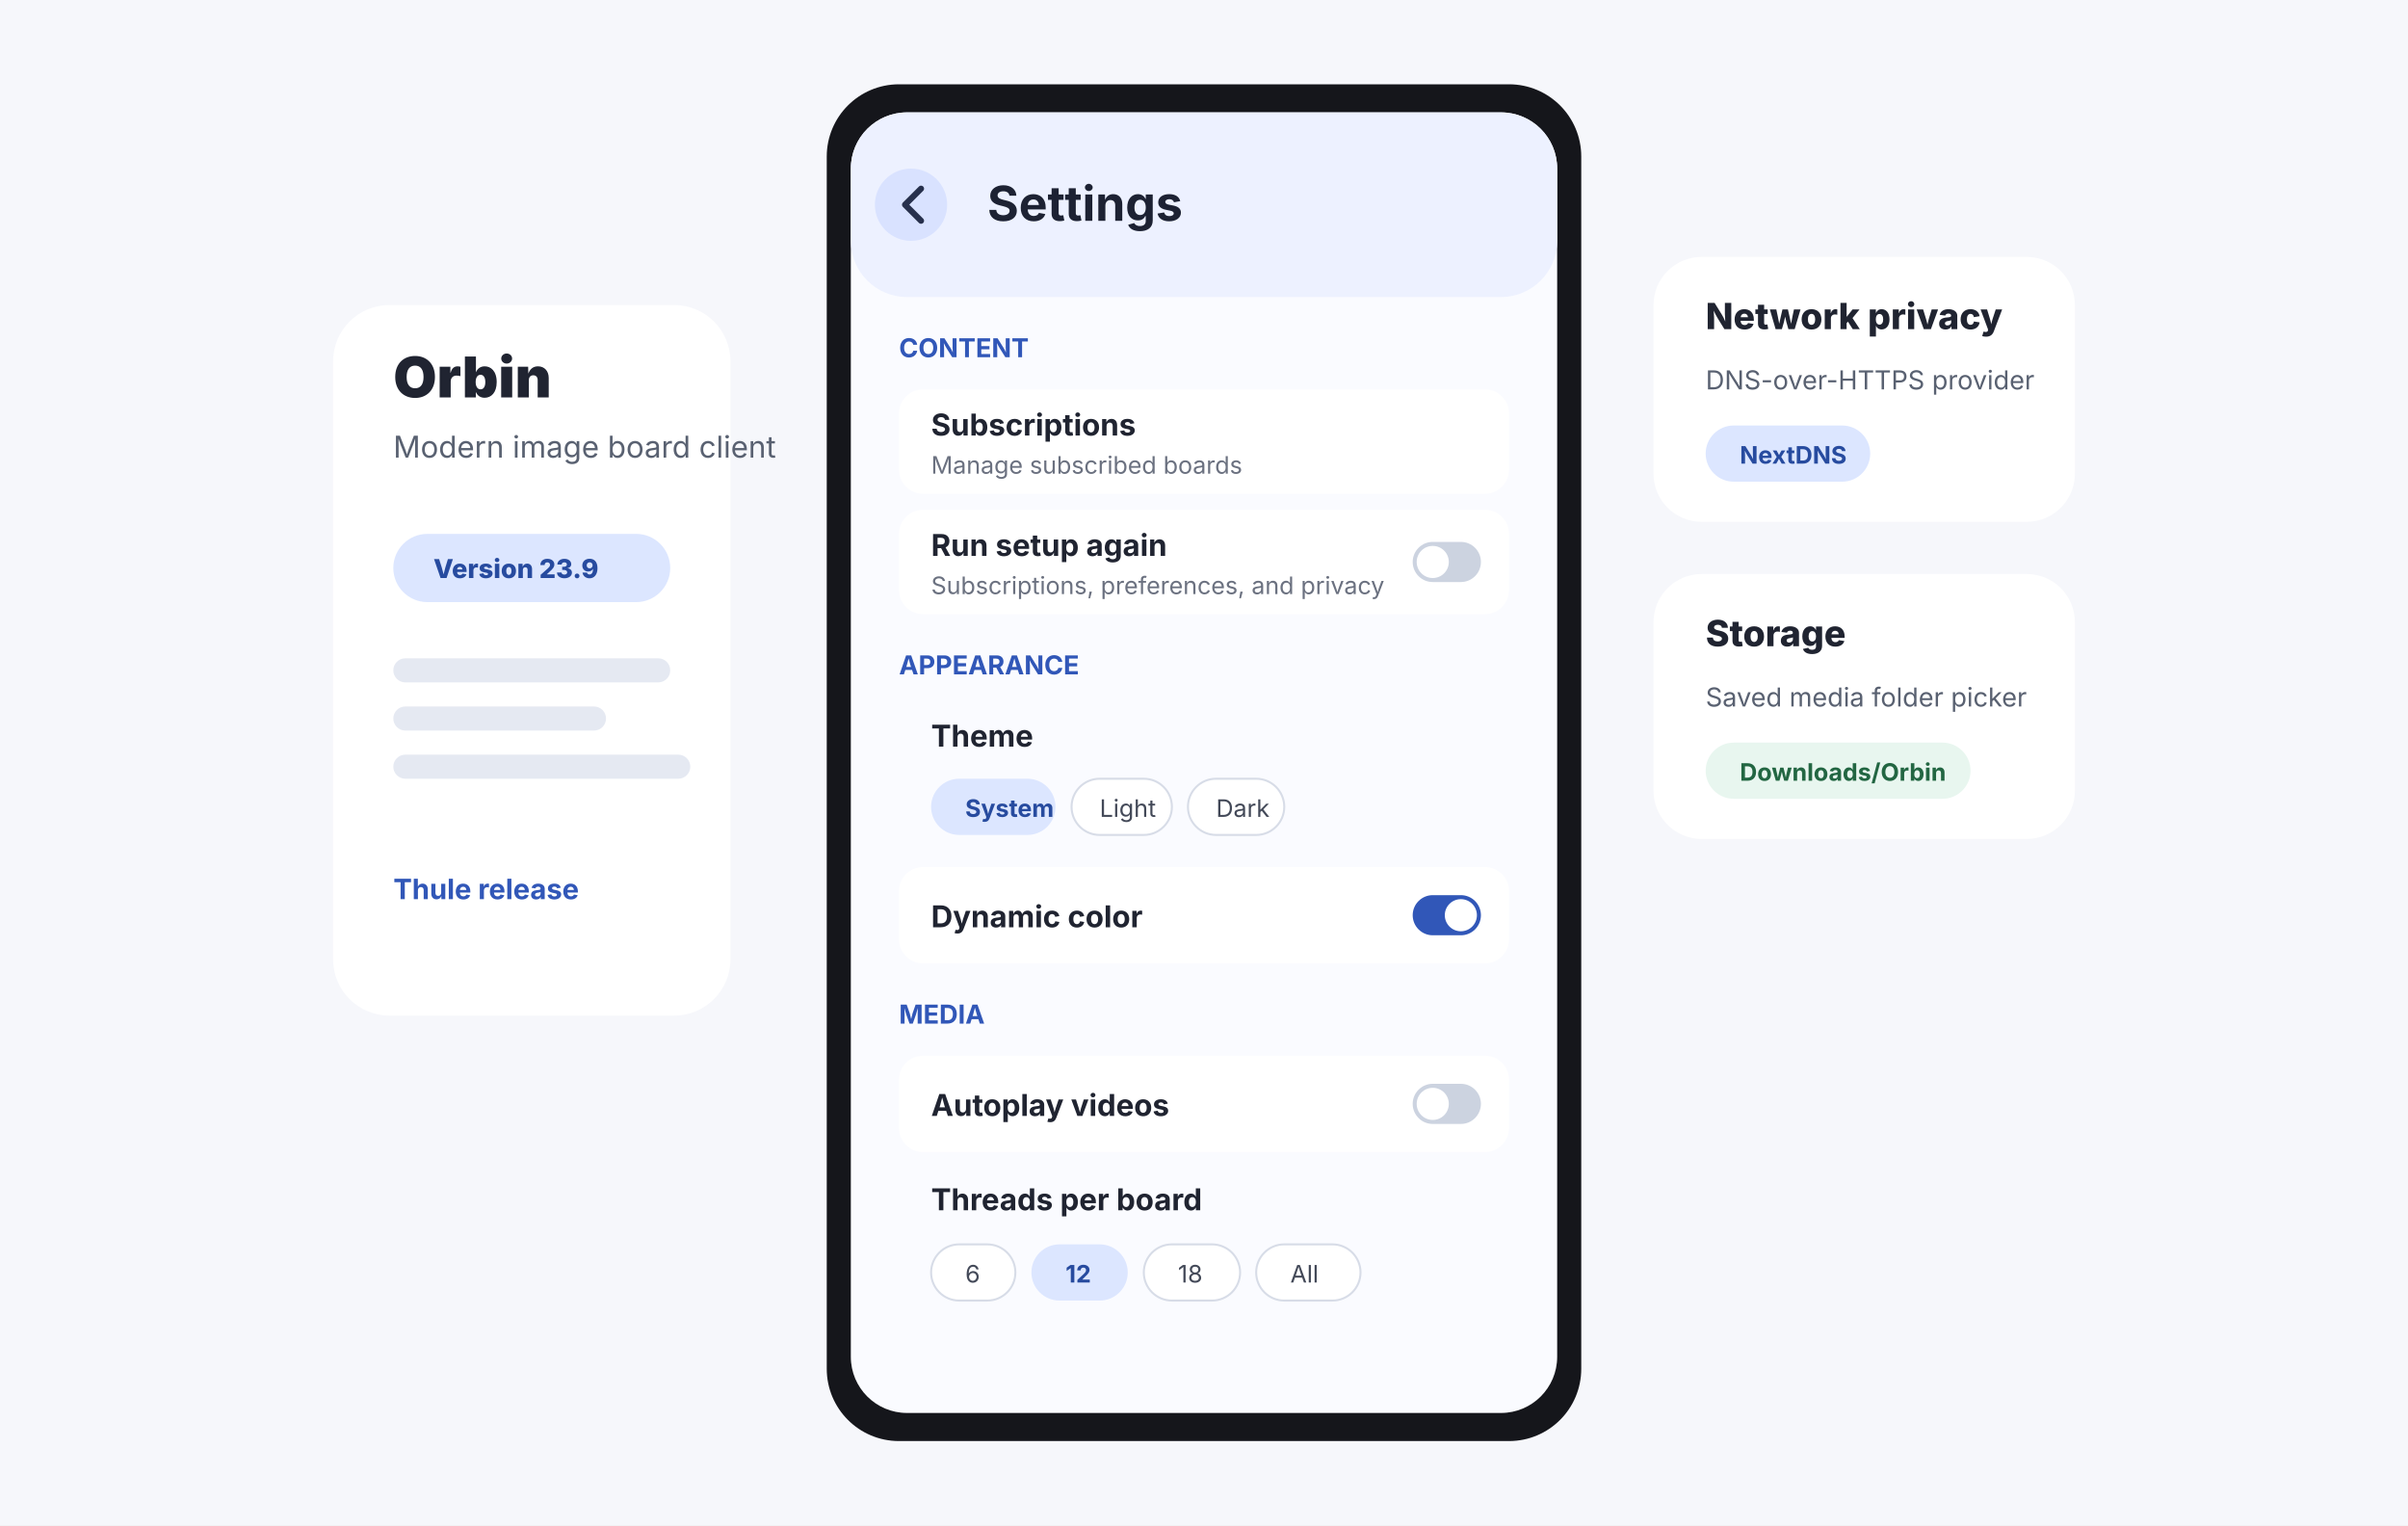
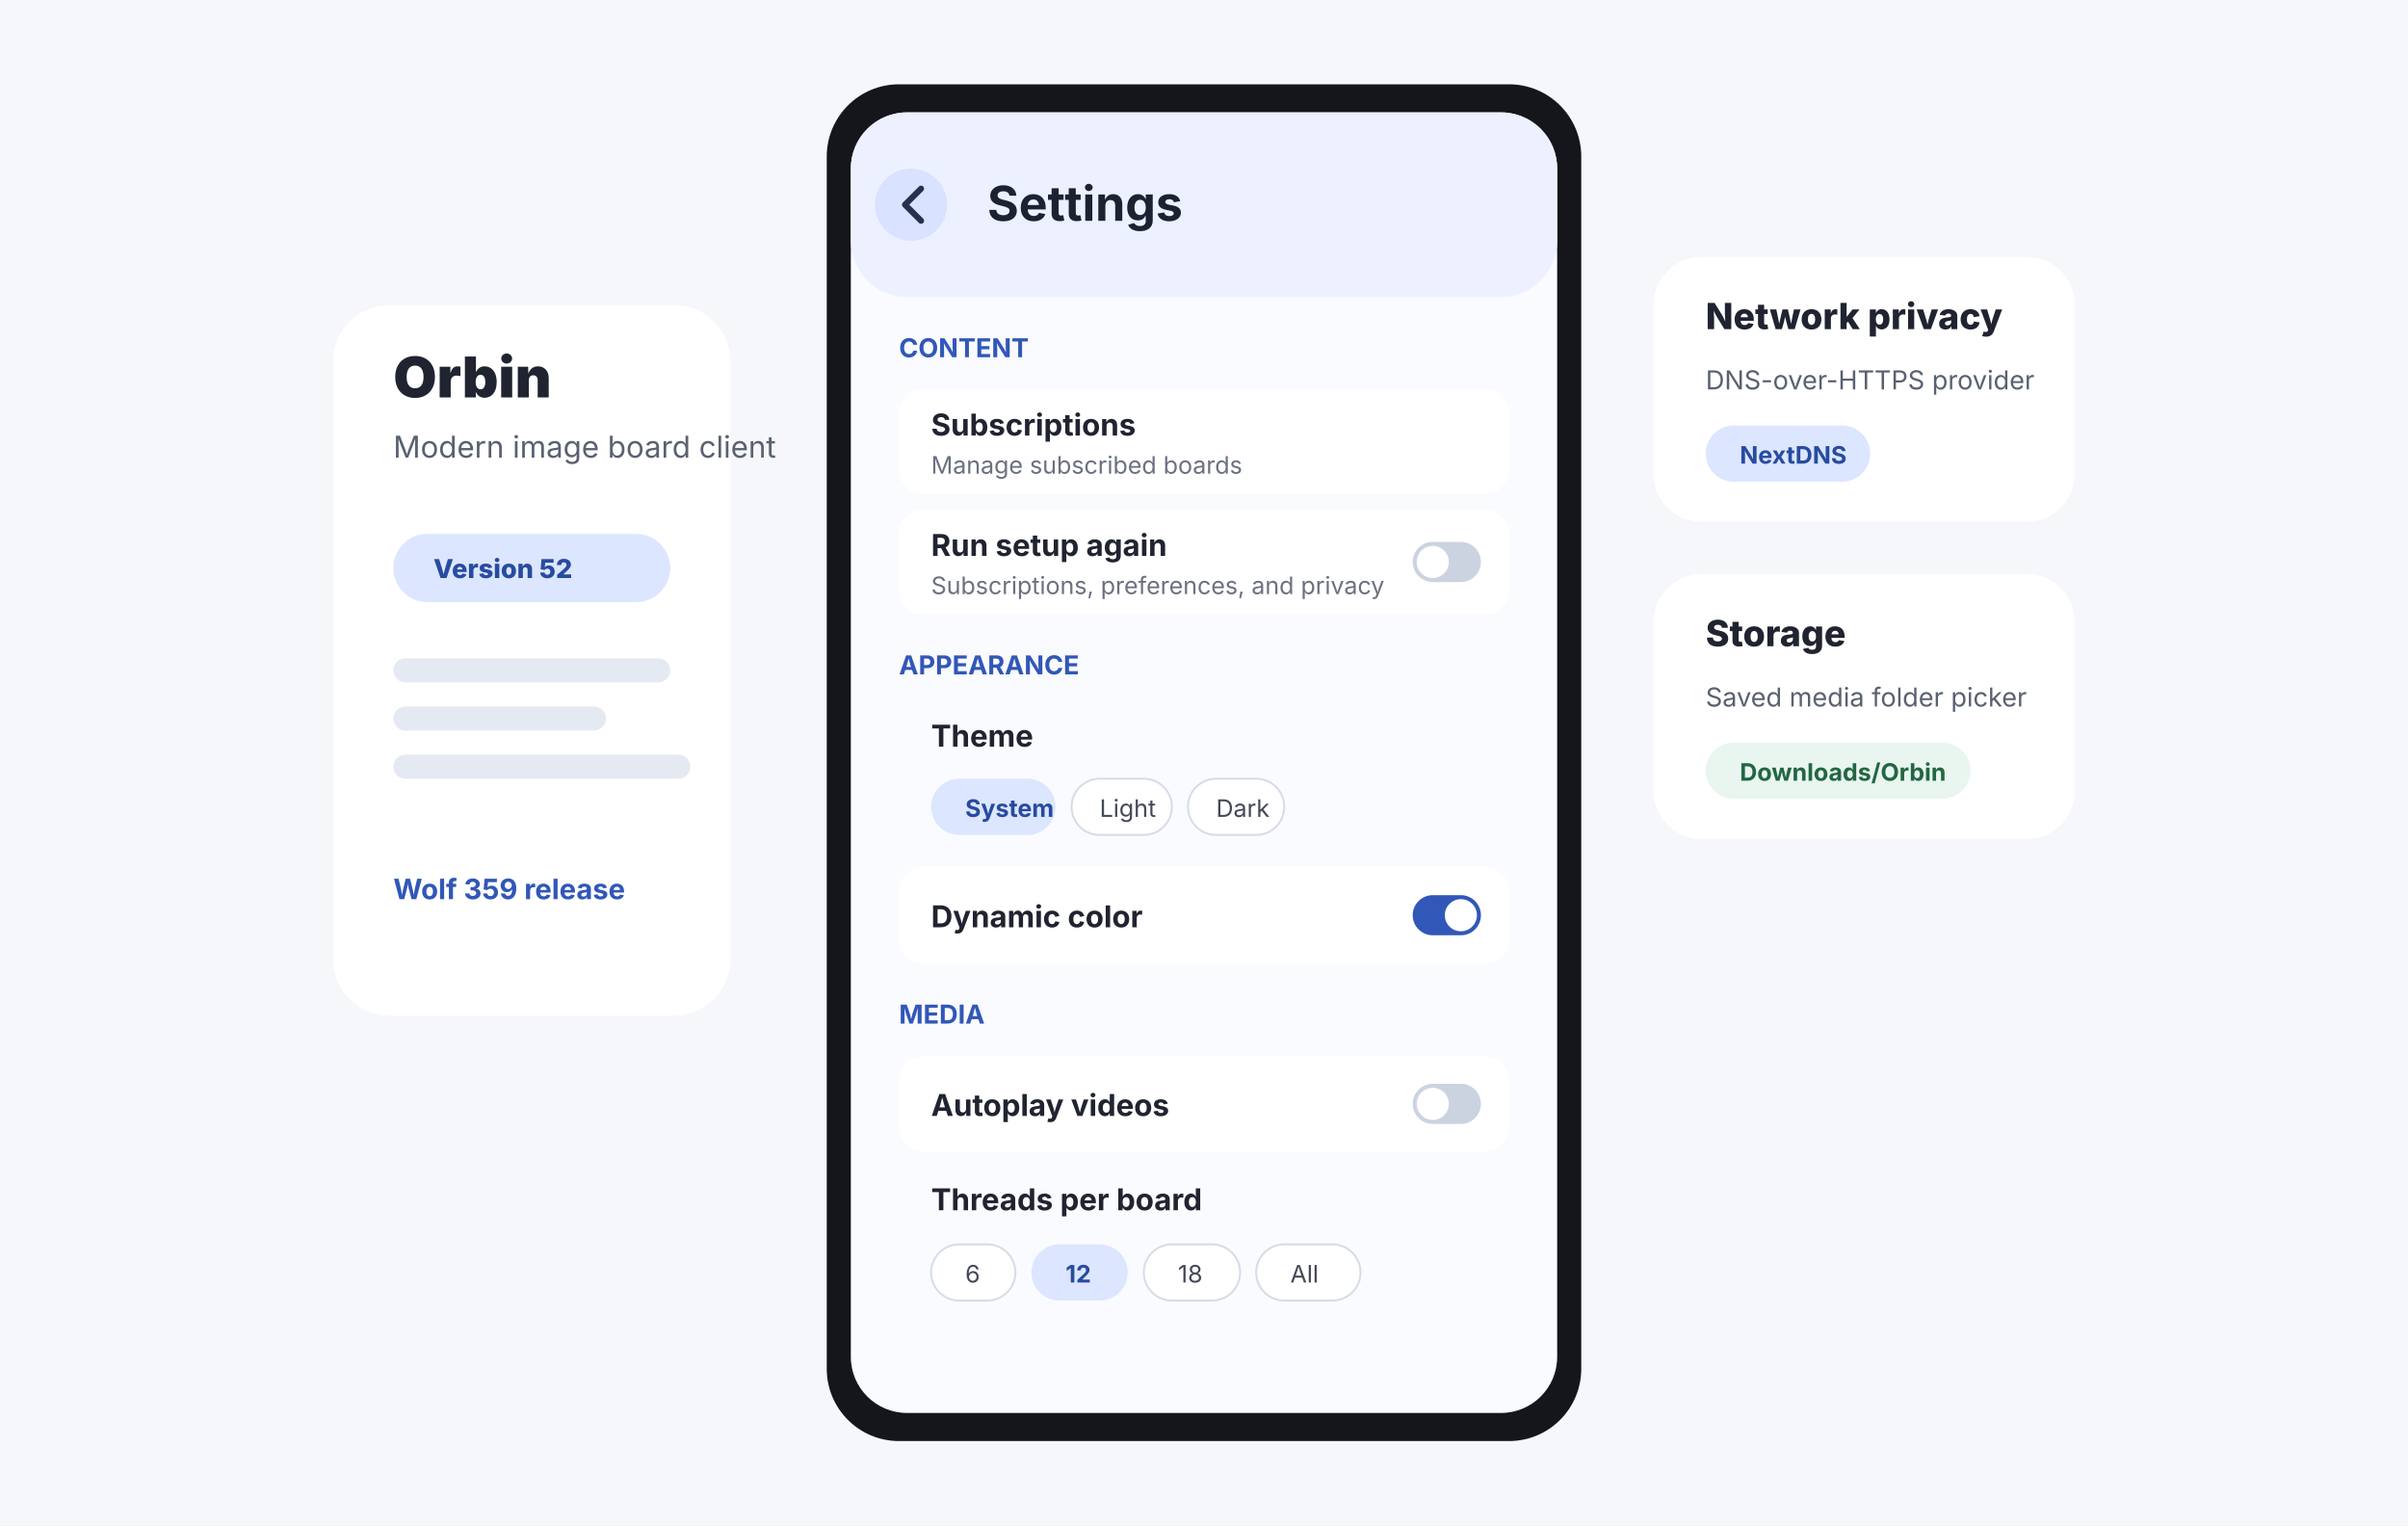
<svg xmlns="http://www.w3.org/2000/svg" width="1200" height="760" viewBox="0 0 1200 760" fill="none" role="img" aria-labelledby="title desc">
  <rect width="1200" height="760" fill="#F6F7FB" />
  <rect x="412" y="42" width="376" height="676" rx="36" fill="#15161B" />
  <rect x="424" y="56" width="352" height="648" rx="28" fill="#FAFBFF" />
  <rect x="424" y="56" width="352" height="92" rx="28" fill="#EDF1FF" />
  <circle cx="454" cy="102" r="18" fill="#D9E2FF" />
  <path d="M459 94L451 102L459 110" stroke="#27304D" stroke-width="3" stroke-linecap="round" stroke-linejoin="round" />
  <text x="492" y="110" font-family="Inter, Arial, sans-serif" font-size="24" font-weight="700" fill="#1D2233">Settings</text>
  <text x="448" y="178" font-family="Inter, Arial, sans-serif" font-size="13" font-weight="700" fill="#3157B8">CONTENT</text>
  <rect x="448" y="194" width="304" height="52" rx="12" fill="#FFFFFF" />
  <text x="464" y="217" font-family="Inter, Arial, sans-serif" font-size="15" font-weight="700" fill="#202431">Subscriptions</text>
  <text x="464" y="236" font-family="Inter, Arial, sans-serif" font-size="12" fill="#6B7180">Manage subscribed boards</text>
  <rect x="448" y="254" width="304" height="52" rx="12" fill="#FFFFFF" />
  <text x="464" y="277" font-family="Inter, Arial, sans-serif" font-size="15" font-weight="700" fill="#202431">Run setup again</text>
  <text x="464" y="296" font-family="Inter, Arial, sans-serif" font-size="12" fill="#6B7180">Subscriptions, preferences, and privacy</text>
  <rect x="704" y="270" width="34" height="20" rx="10" fill="#CCD3E0" />
  <circle cx="714" cy="280" r="8" fill="#FFFFFF" />
  <text x="448" y="336" font-family="Inter, Arial, sans-serif" font-size="13" font-weight="700" fill="#3157B8">APPEARANCE</text>
  <text x="464" y="372" font-family="Inter, Arial, sans-serif" font-size="15" font-weight="700" fill="#202431">Theme</text>
  <rect x="464" y="388" width="62" height="28" rx="14" fill="#DCE6FF" />
  <text x="481" y="407" font-family="Inter, Arial, sans-serif" font-size="12" font-weight="700" fill="#274B9F">System</text>
  <rect x="534" y="388" width="50" height="28" rx="14" fill="#FFFFFF" stroke="#D7DCE7" />
  <text x="548" y="407" font-family="Inter, Arial, sans-serif" font-size="12" fill="#434958">Light</text>
  <rect x="592" y="388" width="48" height="28" rx="14" fill="#FFFFFF" stroke="#D7DCE7" />
  <text x="606" y="407" font-family="Inter, Arial, sans-serif" font-size="12" fill="#434958">Dark</text>
  <rect x="448" y="432" width="304" height="48" rx="12" fill="#FFFFFF" />
  <text x="464" y="462" font-family="Inter, Arial, sans-serif" font-size="15" font-weight="700" fill="#202431">Dynamic color</text>
  <rect x="704" y="446" width="34" height="20" rx="10" fill="#3157B8" />
  <circle cx="728" cy="456" r="8" fill="#FFFFFF" />
  <text x="448" y="510" font-family="Inter, Arial, sans-serif" font-size="13" font-weight="700" fill="#3157B8">MEDIA</text>
  <rect x="448" y="526" width="304" height="48" rx="12" fill="#FFFFFF" />
  <text x="464" y="556" font-family="Inter, Arial, sans-serif" font-size="15" font-weight="700" fill="#202431">Autoplay videos</text>
  <rect x="704" y="540" width="34" height="20" rx="10" fill="#CCD3E0" />
  <circle cx="714" cy="550" r="8" fill="#FFFFFF" />
  <text x="464" y="603" font-family="Inter, Arial, sans-serif" font-size="15" font-weight="700" fill="#202431">Threads per board</text>
  <rect x="464" y="620" width="42" height="28" rx="14" fill="#FFFFFF" stroke="#D7DCE7" />
  <text x="481" y="639" font-family="Inter, Arial, sans-serif" font-size="12" fill="#434958">6</text>
  <rect x="514" y="620" width="48" height="28" rx="14" fill="#DCE6FF" />
  <text x="531" y="639" font-family="Inter, Arial, sans-serif" font-size="12" font-weight="700" fill="#274B9F">12</text>
  <rect x="570" y="620" width="48" height="28" rx="14" fill="#FFFFFF" stroke="#D7DCE7" />
  <text x="587" y="639" font-family="Inter, Arial, sans-serif" font-size="12" fill="#434958">18</text>
  <rect x="626" y="620" width="52" height="28" rx="14" fill="#FFFFFF" stroke="#D7DCE7" />
  <text x="643" y="639" font-family="Inter, Arial, sans-serif" font-size="12" fill="#434958">All</text>
  <rect x="824" y="128" width="210" height="132" rx="24" fill="#FFFFFF" />
  <text x="850" y="164" font-family="Inter, Arial, sans-serif" font-size="18" font-weight="800" fill="#202431">Network privacy</text>
  <text x="850" y="194" font-family="Inter, Arial, sans-serif" font-size="13" fill="#596171">DNS-over-HTTPS provider</text>
  <rect x="850" y="212" width="82" height="28" rx="14" fill="#DCE6FF" />
  <text x="867" y="231" font-family="Inter, Arial, sans-serif" font-size="12" font-weight="700" fill="#274B9F">NextDNS</text>
  <rect x="824" y="286" width="210" height="132" rx="24" fill="#FFFFFF" />
  <text x="850" y="322" font-family="Inter, Arial, sans-serif" font-size="18" font-weight="800" fill="#202431">Storage</text>
  <text x="850" y="352" font-family="Inter, Arial, sans-serif" font-size="13" fill="#596171">Saved media folder picker</text>
  <rect x="850" y="370" width="132" height="28" rx="14" fill="#E8F6EF" />
  <text x="867" y="389" font-family="Inter, Arial, sans-serif" font-size="12" font-weight="700" fill="#226642">Downloads/Orbin</text>
  <rect x="166" y="152" width="198" height="354" rx="28" fill="#FFFFFF" />
  <text x="196" y="198" font-family="Inter, Arial, sans-serif" font-size="28" font-weight="900" fill="#202431">Orbin</text>
  <text x="196" y="228" font-family="Inter, Arial, sans-serif" font-size="15" fill="#596171">Modern image board client</text>
  <rect x="196" y="266" width="138" height="34" rx="17" fill="#DCE6FF" />
-   <text x="216" y="288" font-family="Inter, Arial, sans-serif" font-size="13" font-weight="800" fill="#274B9F">Version 23.9</text>
+   <text x="216" y="288" font-family="Inter, Arial, sans-serif" font-size="13" font-weight="800" fill="#274B9F">Version 52</text>
  <rect x="196" y="328" width="138" height="12" rx="6" fill="#E5E9F2" />
  <rect x="196" y="352" width="106" height="12" rx="6" fill="#E5E9F2" />
  <rect x="196" y="376" width="148" height="12" rx="6" fill="#E5E9F2" />
-   <text x="196" y="448" font-family="Inter, Arial, sans-serif" font-size="14" font-weight="700" fill="#3157B8">Thule release</text>
+   <text x="196" y="448" font-family="Inter, Arial, sans-serif" font-size="14" font-weight="700" fill="#3157B8">Wolf 359 release</text>
</svg>
